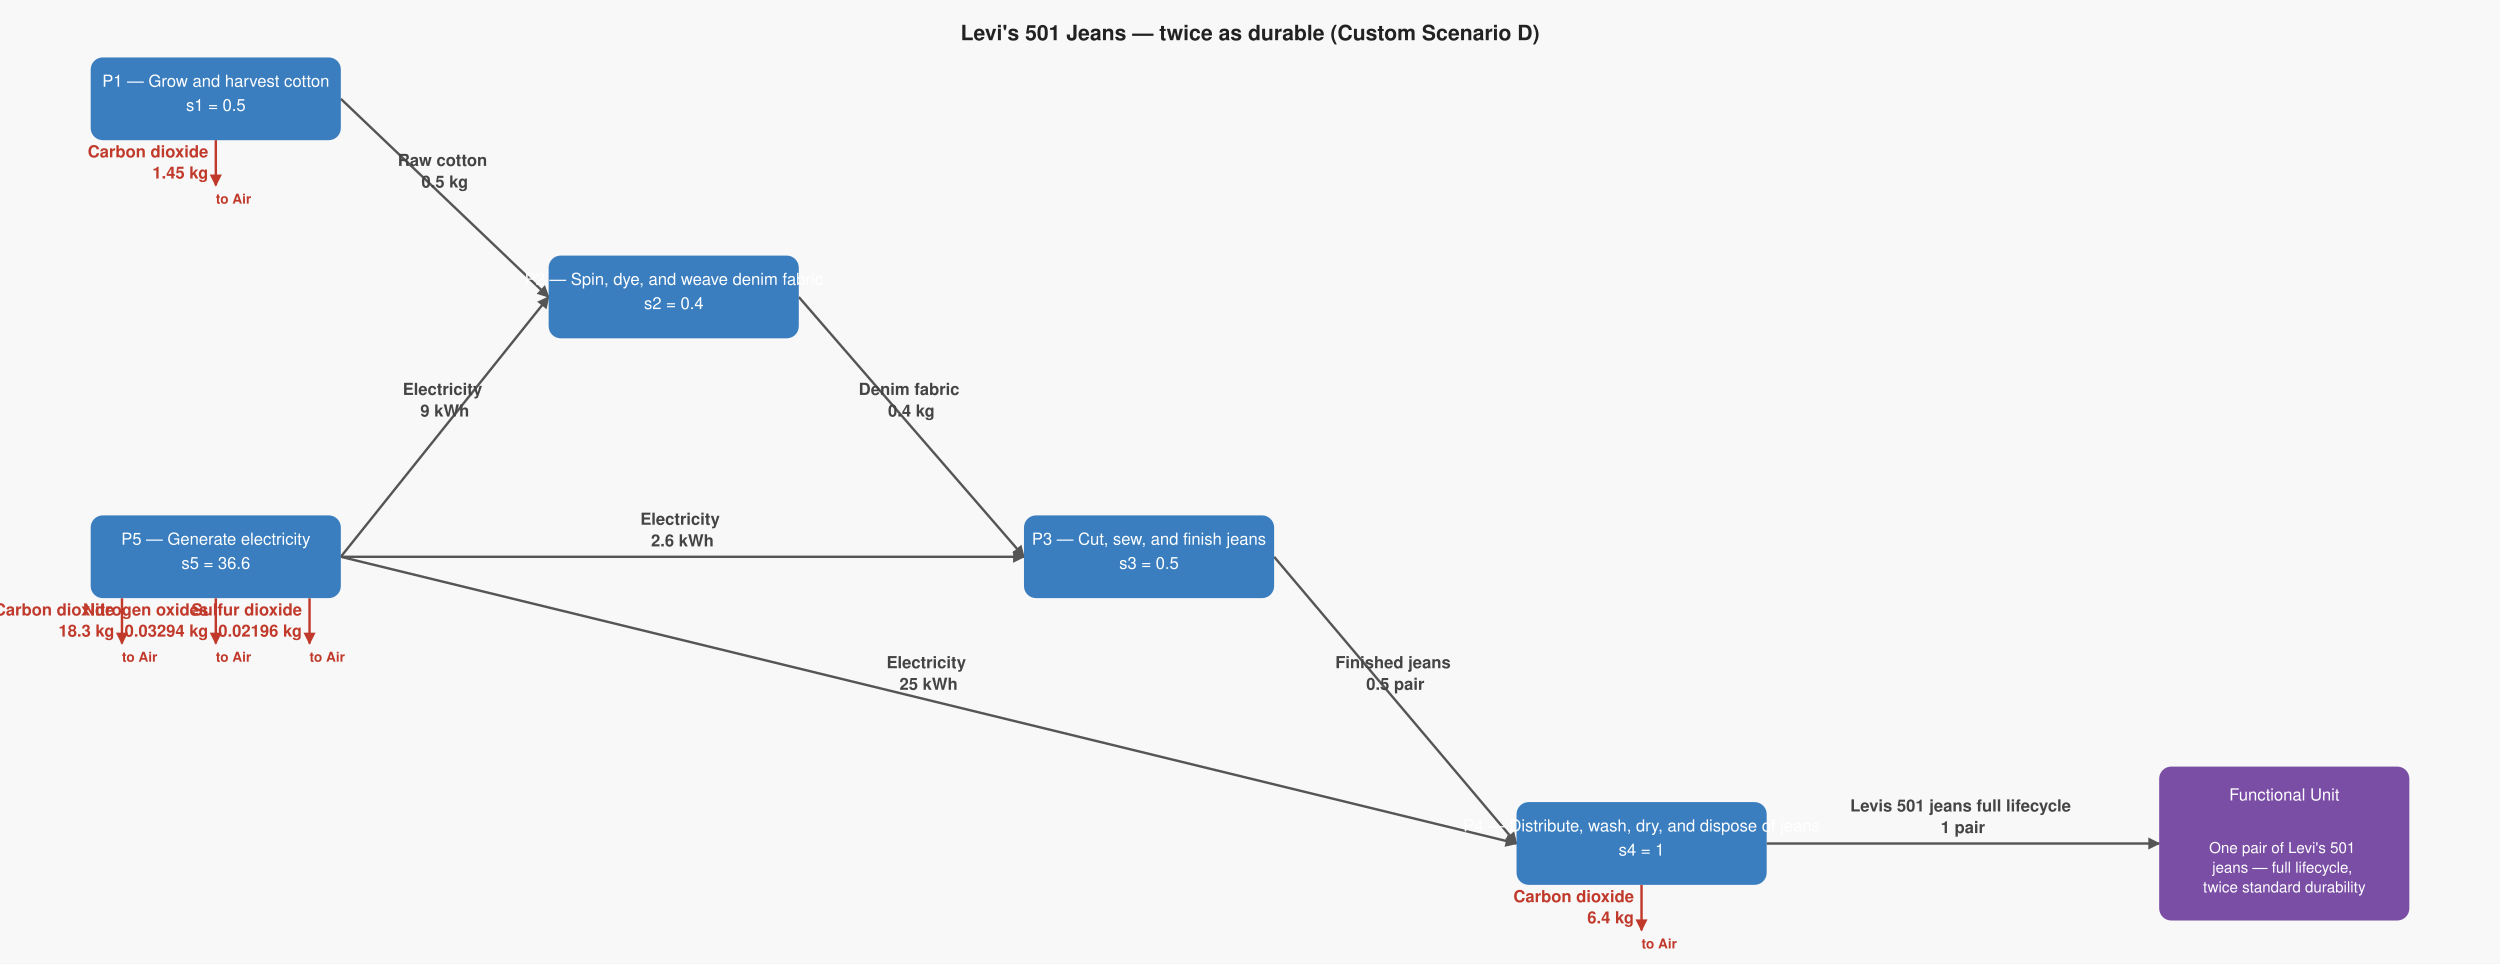
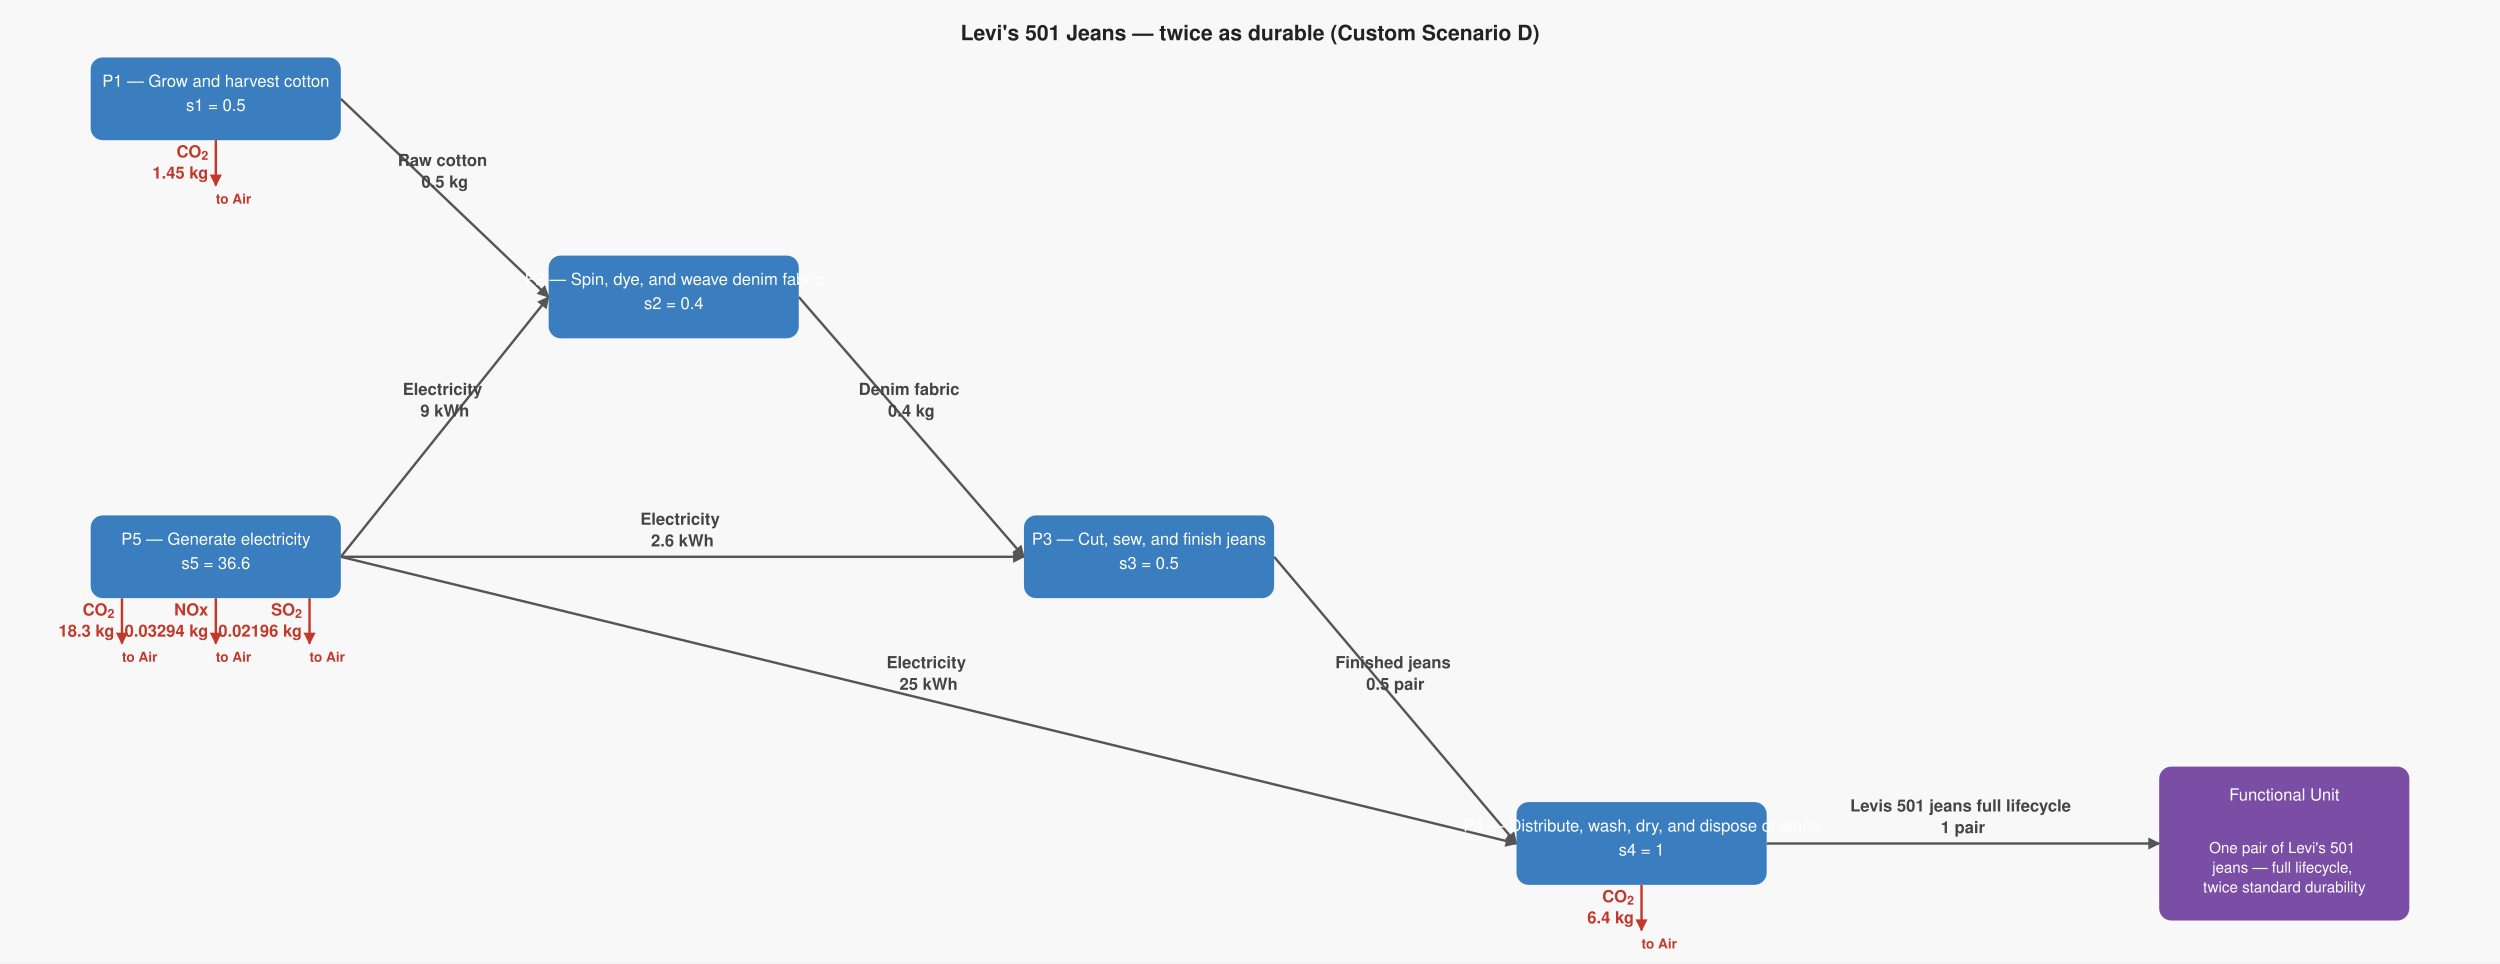
<svg xmlns="http://www.w3.org/2000/svg" width="1654.1" height="637.5" viewBox="0 -38.0 1654.1 637.5">
  <rect x="0" y="-38.0" width="1654.1" height="637.5" fill="#f8f8f8" />
  <defs>
    <marker id="arr" viewBox="0 0 10 10" refX="9" refY="5" markerWidth="5" markerHeight="5" orient="auto">
      <path d="M0,0 L10,5 L0,10 z" fill="#555555" />
    </marker>
    <marker id="arr-green" viewBox="0 0 10 10" refX="9" refY="5" markerWidth="5" markerHeight="5" orient="auto">
      <path d="M0,0 L10,5 L0,10 z" fill="#2d7a45" />
    </marker>
    <marker id="arr-red" viewBox="0 0 10 10" refX="9" refY="5" markerWidth="5" markerHeight="5" orient="auto">
      <path d="M0,0 L10,5 L0,10 z" fill="#c0392b" />
    </marker>
  </defs>
  <text x="827.1" y="-11.4" text-anchor="middle" dominant-baseline="auto" font-family="Helvetica,Arial,sans-serif" font-size="14" font-weight="bold" fill="#222">Levi's 501 Jeans — twice as durable (Custom Scenario D)</text>
  <line x1="142.8" y1="54.7" x2="142.8" y2="84.7" stroke="#c0392b" stroke-width="1.6" marker-end="url(#arr-red)" />
-   <text x="137.8" y="66.1" text-anchor="end" dominant-baseline="auto" font-family="Helvetica,Arial,sans-serif" font-size="11" font-weight="bold" fill="#c0392b">Carbon dioxide</text>
+   <text x="137.8" y="66.1" text-anchor="end" dominant-baseline="auto" font-family="Helvetica,Arial,sans-serif" font-size="11" font-weight="bold" fill="#c0392b">CO<tspan baseline-shift="sub" font-size="0.75em">2</tspan>
+   </text>
  <text x="137.8" y="80.1" text-anchor="end" dominant-baseline="auto" font-family="Helvetica,Arial,sans-serif" font-size="11" font-weight="bold" fill="#c0392b">1.45 kg</text>
  <text x="142.8" y="96.7" text-anchor="start" dominant-baseline="auto" font-family="Helvetica,Arial,sans-serif" font-size="9" font-weight="bold" fill="#c0392b">to Air</text>
  <line x1="1086.1" y1="547.5" x2="1086.1" y2="577.5" stroke="#c0392b" stroke-width="1.6" marker-end="url(#arr-red)" />
-   <text x="1081.1" y="558.9" text-anchor="end" dominant-baseline="auto" font-family="Helvetica,Arial,sans-serif" font-size="11" font-weight="bold" fill="#c0392b">Carbon dioxide</text>
+   <text x="1081.1" y="558.9" text-anchor="end" dominant-baseline="auto" font-family="Helvetica,Arial,sans-serif" font-size="11" font-weight="bold" fill="#c0392b">CO<tspan baseline-shift="sub" font-size="0.75em">2</tspan>
+   </text>
  <text x="1081.1" y="572.9" text-anchor="end" dominant-baseline="auto" font-family="Helvetica,Arial,sans-serif" font-size="11" font-weight="bold" fill="#c0392b">6.4 kg</text>
  <text x="1086.1" y="589.5" text-anchor="start" dominant-baseline="auto" font-family="Helvetica,Arial,sans-serif" font-size="9" font-weight="bold" fill="#c0392b">to Air</text>
  <line x1="80.7" y1="357.8" x2="80.7" y2="387.8" stroke="#c0392b" stroke-width="1.6" marker-end="url(#arr-red)" />
-   <text x="75.7" y="369.2" text-anchor="end" dominant-baseline="auto" font-family="Helvetica,Arial,sans-serif" font-size="11" font-weight="bold" fill="#c0392b">Carbon dioxide</text>
+   <text x="75.7" y="369.2" text-anchor="end" dominant-baseline="auto" font-family="Helvetica,Arial,sans-serif" font-size="11" font-weight="bold" fill="#c0392b">CO<tspan baseline-shift="sub" font-size="0.75em">2</tspan>
+   </text>
  <text x="75.7" y="383.2" text-anchor="end" dominant-baseline="auto" font-family="Helvetica,Arial,sans-serif" font-size="11" font-weight="bold" fill="#c0392b">18.3 kg</text>
  <text x="80.7" y="399.8" text-anchor="start" dominant-baseline="auto" font-family="Helvetica,Arial,sans-serif" font-size="9" font-weight="bold" fill="#c0392b">to Air</text>
  <line x1="142.8" y1="357.8" x2="142.8" y2="387.8" stroke="#c0392b" stroke-width="1.6" marker-end="url(#arr-red)" />
-   <text x="137.8" y="369.2" text-anchor="end" dominant-baseline="auto" font-family="Helvetica,Arial,sans-serif" font-size="11" font-weight="bold" fill="#c0392b">Nitrogen oxides</text>
+   <text x="137.8" y="369.2" text-anchor="end" dominant-baseline="auto" font-family="Helvetica,Arial,sans-serif" font-size="11" font-weight="bold" fill="#c0392b">NOx</text>
  <text x="137.8" y="383.2" text-anchor="end" dominant-baseline="auto" font-family="Helvetica,Arial,sans-serif" font-size="11" font-weight="bold" fill="#c0392b">0.03294 kg</text>
  <text x="142.8" y="399.8" text-anchor="start" dominant-baseline="auto" font-family="Helvetica,Arial,sans-serif" font-size="9" font-weight="bold" fill="#c0392b">to Air</text>
  <line x1="204.8" y1="357.8" x2="204.8" y2="387.8" stroke="#c0392b" stroke-width="1.6" marker-end="url(#arr-red)" />
-   <text x="199.8" y="369.2" text-anchor="end" dominant-baseline="auto" font-family="Helvetica,Arial,sans-serif" font-size="11" font-weight="bold" fill="#c0392b">Sulfur dioxide</text>
+   <text x="199.8" y="369.2" text-anchor="end" dominant-baseline="auto" font-family="Helvetica,Arial,sans-serif" font-size="11" font-weight="bold" fill="#c0392b">SO<tspan baseline-shift="sub" font-size="0.75em">2</tspan>
+   </text>
  <text x="199.8" y="383.2" text-anchor="end" dominant-baseline="auto" font-family="Helvetica,Arial,sans-serif" font-size="11" font-weight="bold" fill="#c0392b">0.02196 kg</text>
  <text x="204.8" y="399.8" text-anchor="start" dominant-baseline="auto" font-family="Helvetica,Arial,sans-serif" font-size="9" font-weight="bold" fill="#c0392b">to Air</text>
  <line x1="225.5" y1="27.4" x2="363.0" y2="158.5" stroke="#555555" stroke-width="1.6" marker-end="url(#arr)" />
  <text text-anchor="middle" font-family="Helvetica,Arial,sans-serif" font-size="11" font-weight="bold" fill="#444">
    <tspan x="294.3" y="71.8" dominant-baseline="auto">Raw cotton</tspan>
    <tspan x="294.3" y="86.1" dominant-baseline="auto">0.5 kg</tspan>
  </text>
  <line x1="528.5" y1="158.5" x2="677.5" y2="330.4" stroke="#555555" stroke-width="1.6" marker-end="url(#arr)" />
  <text text-anchor="middle" font-family="Helvetica,Arial,sans-serif" font-size="11" font-weight="bold" fill="#444">
    <tspan x="603.0" y="223.3" dominant-baseline="auto">Denim fabric</tspan>
    <tspan x="603.0" y="237.6" dominant-baseline="auto">0.4 kg</tspan>
  </text>
  <line x1="843.0" y1="330.4" x2="1003.4" y2="520.1" stroke="#555555" stroke-width="1.6" marker-end="url(#arr)" />
  <text text-anchor="middle" font-family="Helvetica,Arial,sans-serif" font-size="11" font-weight="bold" fill="#444">
    <tspan x="923.2" y="404.1" dominant-baseline="auto">Finished jeans</tspan>
    <tspan x="923.2" y="418.4" dominant-baseline="auto">0.5 pair</tspan>
  </text>
  <line x1="1168.9" y1="520.1" x2="1428.6" y2="520.1" stroke="#555555" stroke-width="1.6" marker-end="url(#arr)" />
  <text text-anchor="middle" font-family="Helvetica,Arial,sans-serif" font-size="11" font-weight="bold" fill="#444">
    <tspan x="1298.7" y="498.9" dominant-baseline="auto">Levis 501 jeans full lifecycle</tspan>
    <tspan x="1298.7" y="513.2" dominant-baseline="auto">1 pair</tspan>
  </text>
  <line x1="225.5" y1="330.4" x2="363.0" y2="158.5" stroke="#555555" stroke-width="1.6" marker-end="url(#arr)" />
  <text text-anchor="middle" font-family="Helvetica,Arial,sans-serif" font-size="11" font-weight="bold" fill="#444">
    <tspan x="294.3" y="223.3" dominant-baseline="auto">Electricity</tspan>
    <tspan x="294.3" y="237.6" dominant-baseline="auto">9 kWh</tspan>
  </text>
  <line x1="225.5" y1="330.4" x2="677.5" y2="330.4" stroke="#555555" stroke-width="1.6" marker-end="url(#arr)" />
  <text text-anchor="middle" font-family="Helvetica,Arial,sans-serif" font-size="11" font-weight="bold" fill="#444">
    <tspan x="451.5" y="309.2" dominant-baseline="auto">Electricity</tspan>
    <tspan x="451.5" y="323.5" dominant-baseline="auto">2.6 kWh</tspan>
  </text>
  <line x1="225.5" y1="330.4" x2="1003.4" y2="520.1" stroke="#555555" stroke-width="1.6" marker-end="url(#arr)" />
  <text text-anchor="middle" font-family="Helvetica,Arial,sans-serif" font-size="11" font-weight="bold" fill="#444">
    <tspan x="614.4" y="404.1" dominant-baseline="auto">Electricity</tspan>
    <tspan x="614.4" y="418.4" dominant-baseline="auto">25 kWh</tspan>
  </text>
  <rect x="60.0" y="-0.0" width="165.513" height="54.745" rx="8" fill="#3a7ebf" />
  <text x="142.8" y="19.4" text-anchor="middle" dominant-baseline="auto" font-family="Helvetica,Arial,sans-serif" font-size="11" font-weight="normal" fill="white">P1 — Grow and harvest cotton</text>
  <text x="142.8" y="35.4" text-anchor="middle" dominant-baseline="auto" font-family="Helvetica,Arial,sans-serif" font-size="11" font-weight="normal" fill="white">s1 = 0.5</text>
  <rect x="363.0" y="131.1" width="165.513" height="54.745" rx="8" fill="#3a7ebf" />
  <text x="445.8" y="150.5" text-anchor="middle" dominant-baseline="auto" font-family="Helvetica,Arial,sans-serif" font-size="11" font-weight="normal" fill="white">P2 — Spin, dye, and weave denim fabric</text>
  <text x="445.8" y="166.5" text-anchor="middle" dominant-baseline="auto" font-family="Helvetica,Arial,sans-serif" font-size="11" font-weight="normal" fill="white">s2 = 0.4</text>
  <rect x="677.5" y="303.0" width="165.513" height="54.745" rx="8" fill="#3a7ebf" />
  <text x="760.2" y="322.4" text-anchor="middle" dominant-baseline="auto" font-family="Helvetica,Arial,sans-serif" font-size="11" font-weight="normal" fill="white">P3 — Cut, sew, and finish jeans</text>
  <text x="760.2" y="338.4" text-anchor="middle" dominant-baseline="auto" font-family="Helvetica,Arial,sans-serif" font-size="11" font-weight="normal" fill="white">s3 = 0.5</text>
  <rect x="1003.4" y="492.7" width="165.513" height="54.745" rx="8" fill="#3a7ebf" />
  <text x="1086.1" y="512.1" text-anchor="middle" dominant-baseline="auto" font-family="Helvetica,Arial,sans-serif" font-size="11" font-weight="normal" fill="white">P4 — Distribute, wash, dry, and dispose of jeans</text>
  <text x="1086.1" y="528.1" text-anchor="middle" dominant-baseline="auto" font-family="Helvetica,Arial,sans-serif" font-size="11" font-weight="normal" fill="white">s4 = 1</text>
  <rect x="60.0" y="303.0" width="165.513" height="54.745" rx="8" fill="#3a7ebf" />
  <text x="142.8" y="322.4" text-anchor="middle" dominant-baseline="auto" font-family="Helvetica,Arial,sans-serif" font-size="11" font-weight="normal" fill="white">P5 — Generate electricity</text>
  <text x="142.8" y="338.4" text-anchor="middle" dominant-baseline="auto" font-family="Helvetica,Arial,sans-serif" font-size="11" font-weight="normal" fill="white">s5 = 36.6</text>
  <rect x="1428.6" y="469.2" width="165.513" height="101.851" rx="8" fill="#7b4ea6" />
  <text x="1511.4" y="491.6" text-anchor="middle" dominant-baseline="auto" font-family="Helvetica,Arial,sans-serif" font-size="11" font-weight="normal" fill="white">Functional Unit</text>
  <text text-anchor="middle" font-family="Helvetica,Arial,sans-serif" font-size="10" font-weight="normal" fill="white">
    <tspan x="1511.4" y="526.4" dominant-baseline="auto">One pair of Levi's 501</tspan>
    <tspan x="1511.4" y="539.4" dominant-baseline="auto">jeans — full lifecycle,</tspan>
    <tspan x="1511.4" y="552.4" dominant-baseline="auto">twice standard durability</tspan>
  </text>
</svg>
